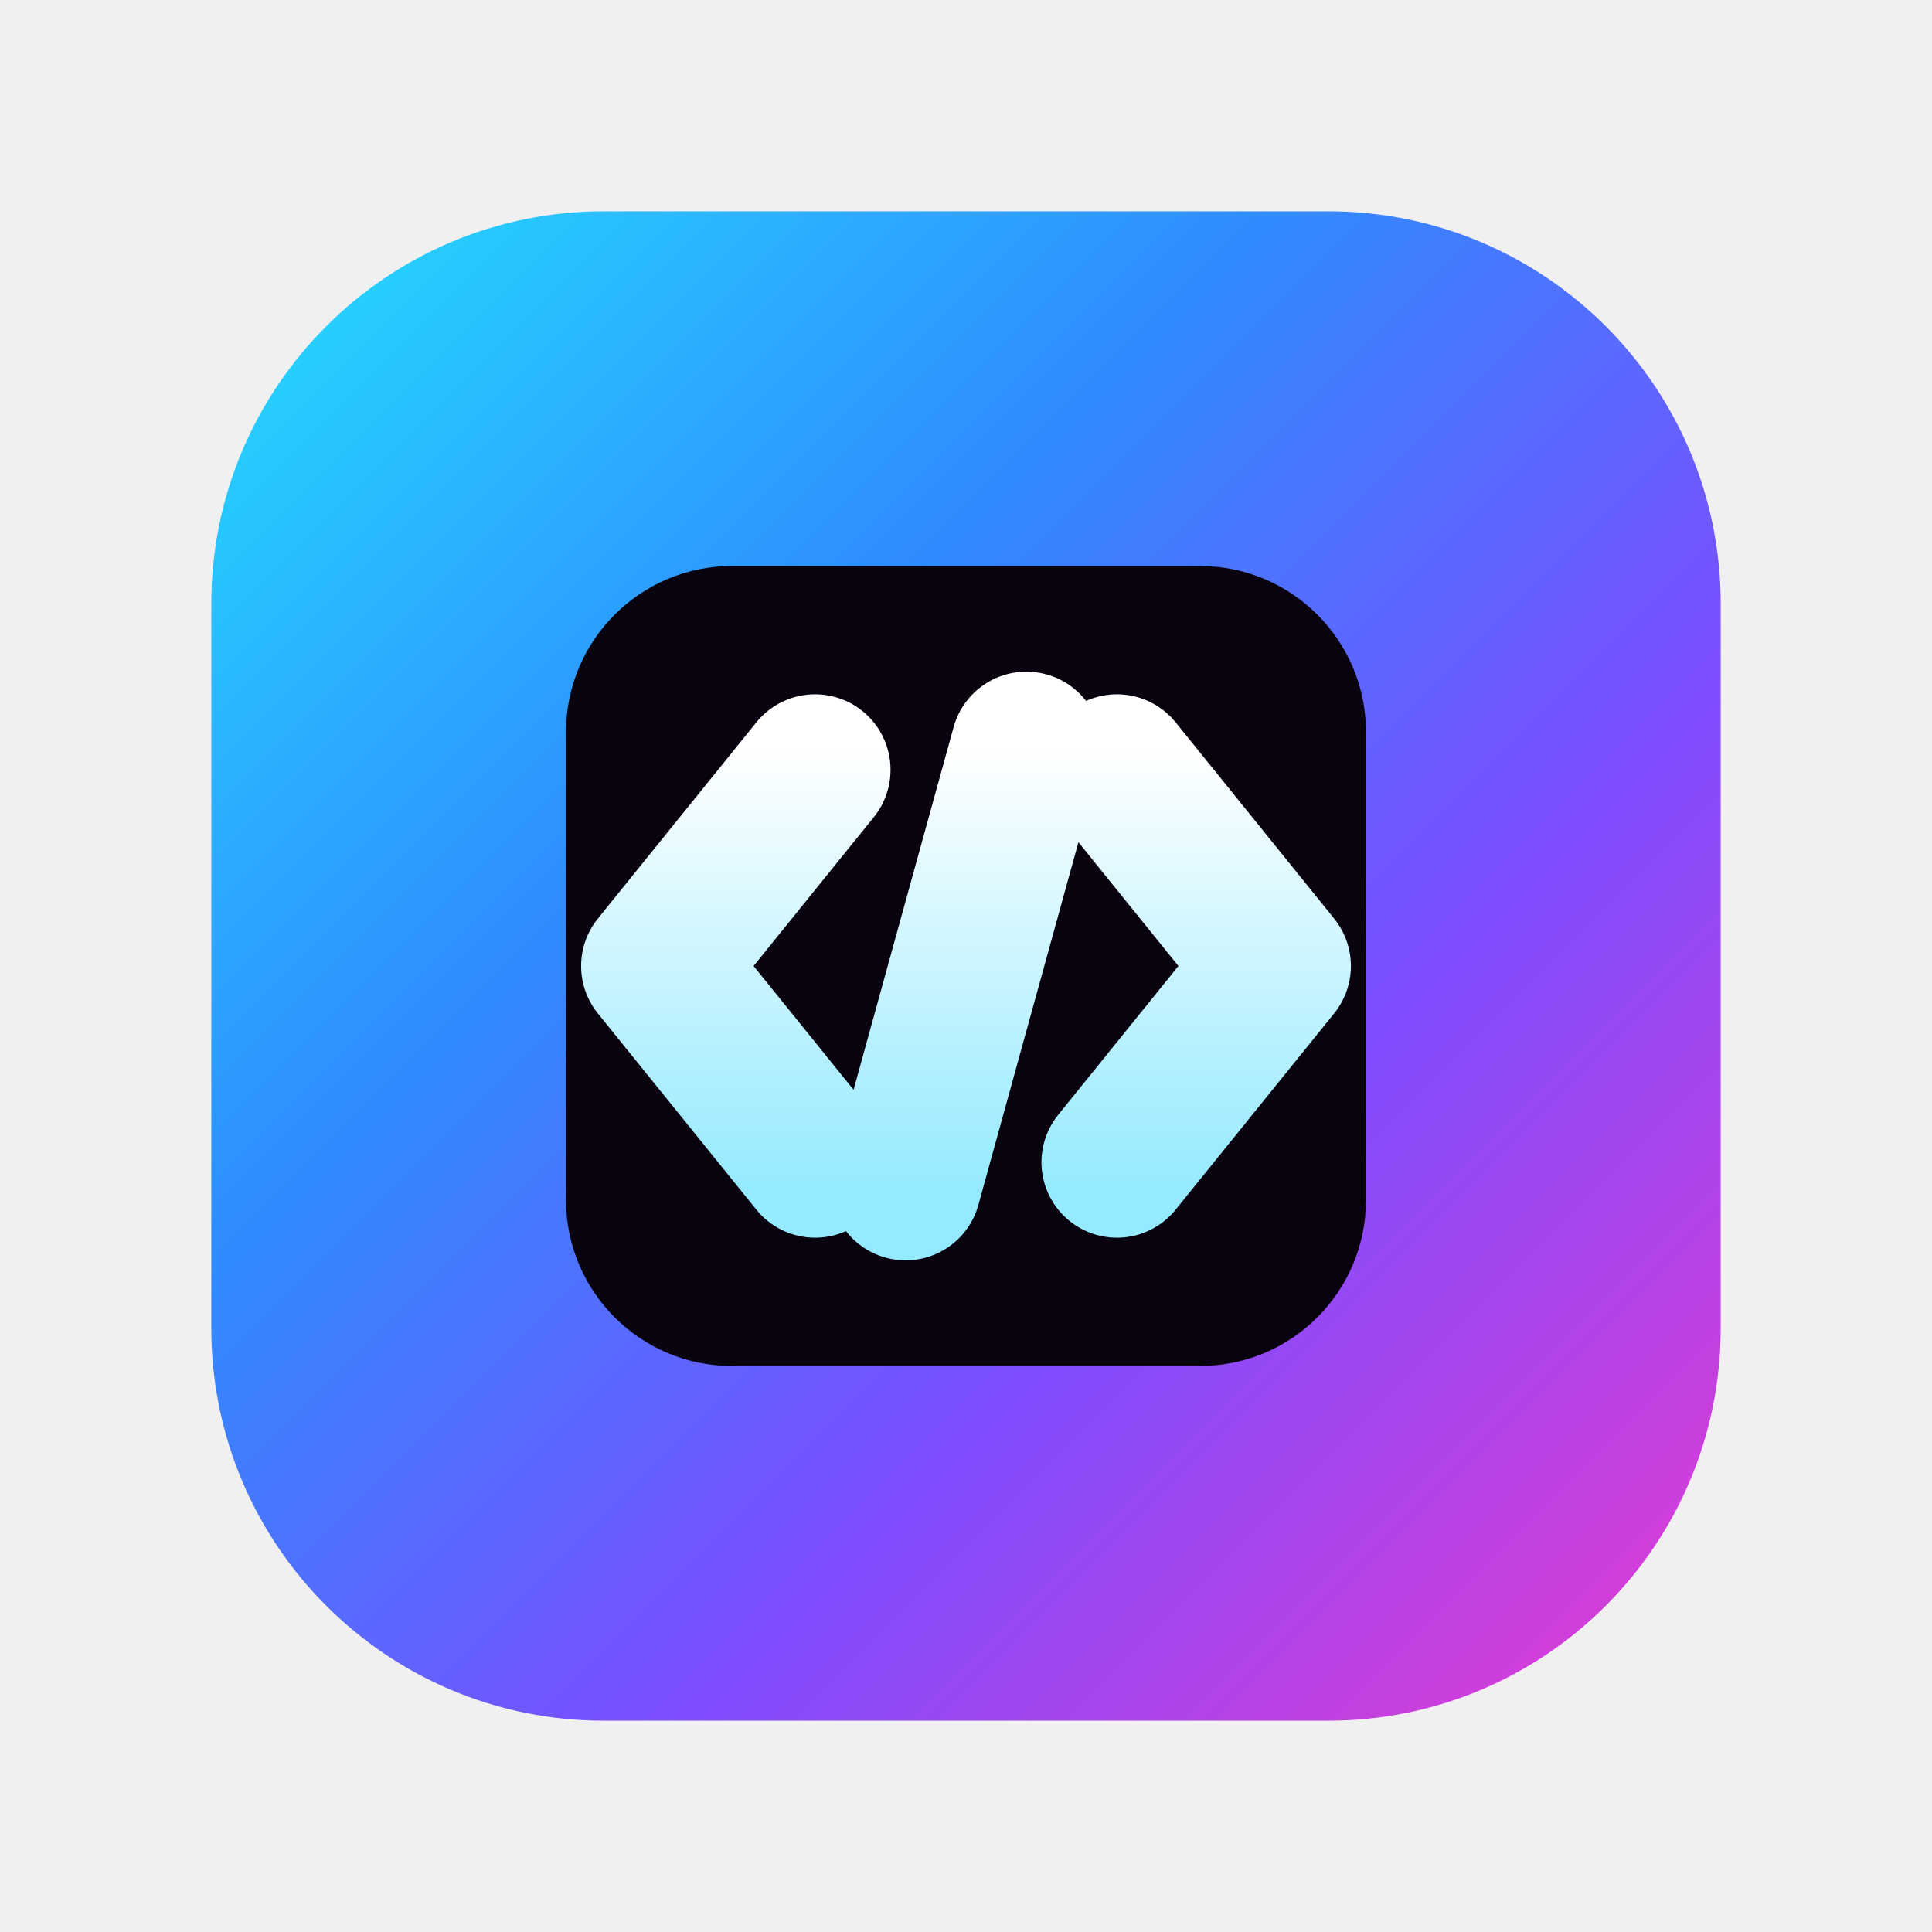
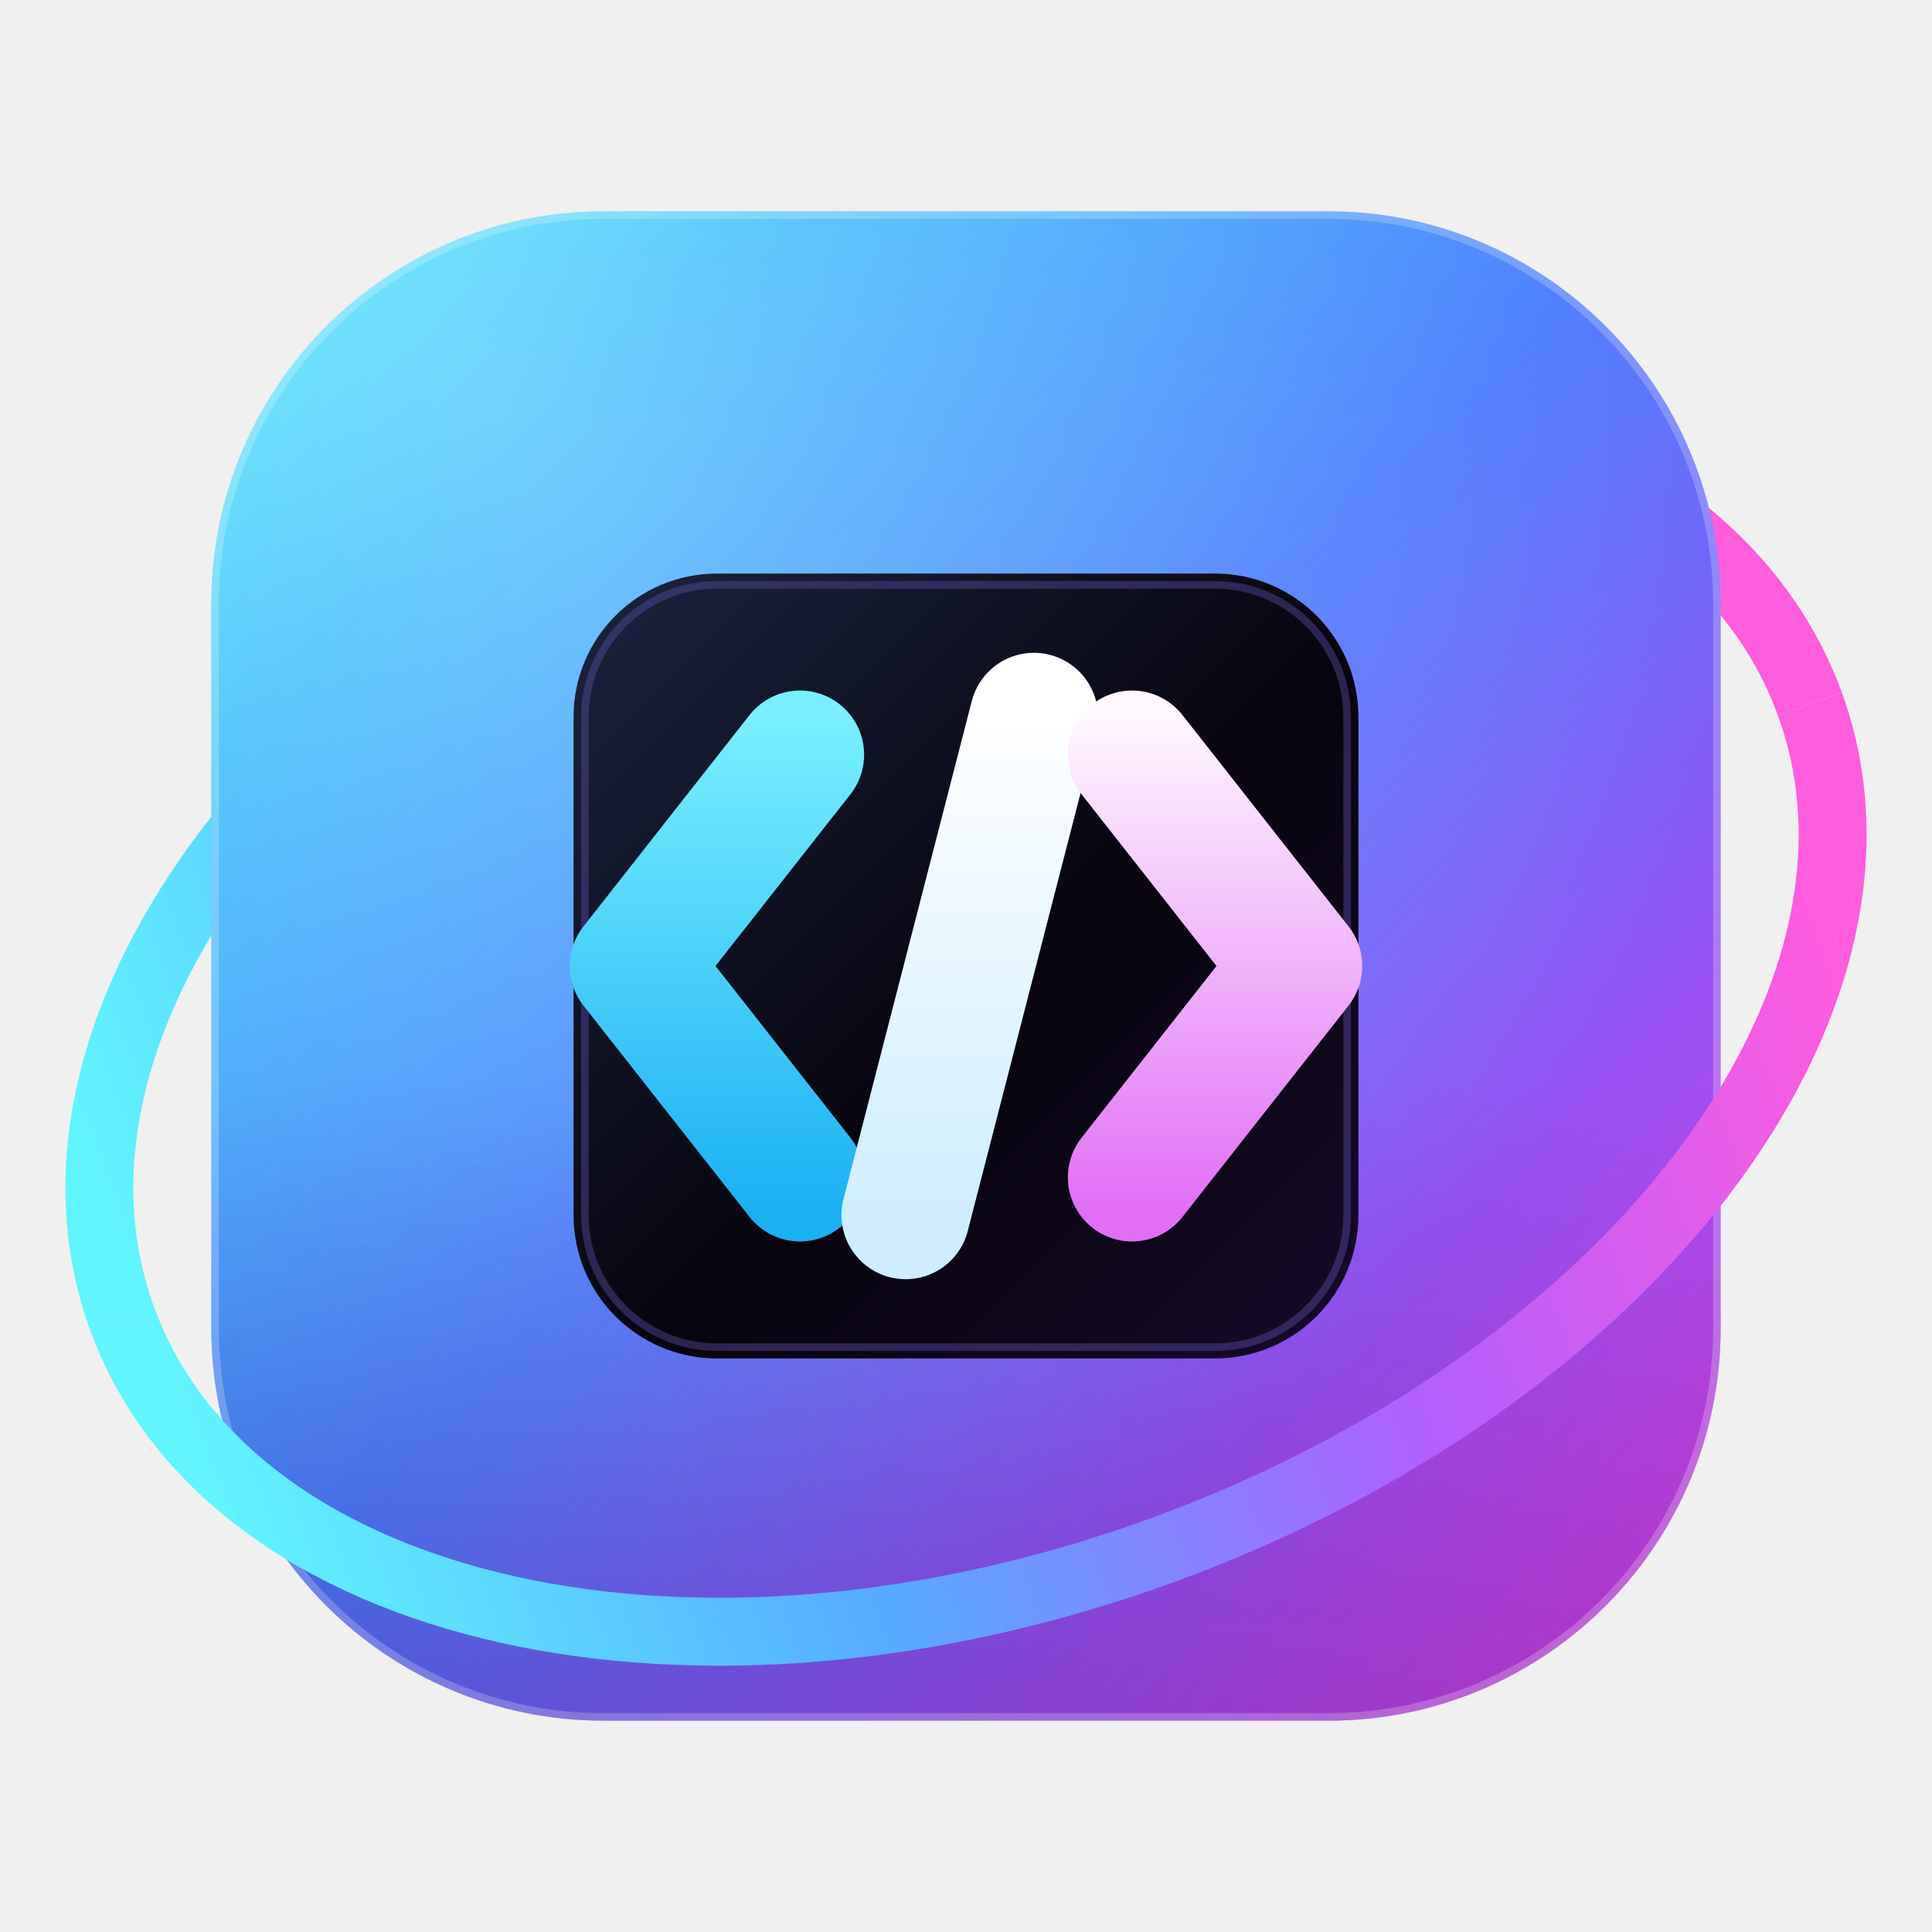
<svg xmlns="http://www.w3.org/2000/svg" viewBox="0 0 512 512" width="512" height="512" role="img" aria-label="BroCode">
  <defs>
    <linearGradient id="tile" x1="56" y1="56" x2="456" y2="456" gradientUnits="userSpaceOnUse">
-       <stop offset="0" stop-color="#24e0ff" />
-       <stop offset="0.35" stop-color="#2f8bff" />
-       <stop offset="0.65" stop-color="#7c4dff" />
-       <stop offset="1" stop-color="#e83ad0" />
+       <stop offset="0" stop-color="#3ae8ff" />
+       <stop offset="0.18" stop-color="#28b8fa" />
+       <stop offset="0.48" stop-color="#4678ff" />
+       <stop offset="0.74" stop-color="#9652f6" />
+       <stop offset="1" stop-color="#de3ee2" />
    </linearGradient>
-     <linearGradient id="glyph" x1="0" y1="198" x2="0" y2="314" gradientUnits="userSpaceOnUse">
+     <radialGradient id="gloss" cx="132" cy="108" r="340" gradientUnits="userSpaceOnUse">
+       <stop offset="0" stop-color="#ffffff" stop-opacity="0.34" />
+       <stop offset="1" stop-color="#ffffff" stop-opacity="0" />
+     </radialGradient>
+     <linearGradient id="shade" x1="0" y1="286" x2="0" y2="456" gradientUnits="userSpaceOnUse">
+       <stop offset="0" stop-color="#2e0852" stop-opacity="0" />
+       <stop offset="1" stop-color="#2e0852" stop-opacity="0.22" />
+     </linearGradient>
+     <linearGradient id="screen" x1="152" y1="152" x2="360" y2="360" gradientUnits="userSpaceOnUse">
+       <stop offset="0" stop-color="#1a2440" />
+       <stop offset="0.55" stop-color="#07040e" />
+       <stop offset="1" stop-color="#170a2a" />
+     </linearGradient>
+     <linearGradient id="ring" x1="24" y1="0" x2="476" y2="0" gradientUnits="userSpaceOnUse">
+       <stop offset="0" stop-color="#60f5ff" />
+       <stop offset="0.35" stop-color="#56aaff" />
+       <stop offset="0.68" stop-color="#b060ff" />
+       <stop offset="1" stop-color="#ff5cde" />
+     </linearGradient>
+     <linearGradient id="g0" x1="0" y1="190" x2="0" y2="322" gradientUnits="userSpaceOnUse">
+       <stop offset="0" stop-color="#78f0ff" />
+       <stop offset="1" stop-color="#1ab0f4" />
+     </linearGradient>
+     <linearGradient id="g1" x1="0" y1="190" x2="0" y2="322" gradientUnits="userSpaceOnUse">
      <stop offset="0" stop-color="#ffffff" />
-       <stop offset="1" stop-color="#96eaff" />
+       <stop offset="1" stop-color="#ceeeff" />
    </linearGradient>
+     <linearGradient id="g2" x1="0" y1="190" x2="0" y2="322" gradientUnits="userSpaceOnUse">
+       <stop offset="0" stop-color="#fff8ff" />
+       <stop offset="1" stop-color="#e26ef6" />
+     </linearGradient>
+     <clipPath id="tileClip">
+       <rect x="56" y="56" width="400" height="400" rx="104" />
+     </clipPath>
+     <clipPath id="ribbonBack">
+       <rect x="0" y="0" width="512" height="268" />
+     </clipPath>
+     <clipPath id="ribbonFront">
+       <rect x="0" y="268" width="512" height="244" />
+     </clipPath>
  </defs>
+   <g transform="rotate(-20 256 268)">
+     <ellipse cx="256" cy="268" rx="238" ry="152" fill="none" stroke="url(#ring)" stroke-width="18" clip-path="url(#ribbonBack)" />
+   </g>
  <rect x="56" y="56" width="400" height="400" rx="104" fill="url(#tile)" />
-   <rect x="150" y="150" width="212" height="212" rx="44" fill="#090310" />
-   <path d="M 216 204 L 174 256 L 216 308 M 272 198 L 240 314 M 296 204 L 338 256 L 296 308" fill="none" stroke="url(#glyph)" stroke-width="40" stroke-linecap="round" stroke-linejoin="round" />
+   <g clip-path="url(#tileClip)">
+     <rect x="56" y="56" width="400" height="400" fill="url(#gloss)" />
+     <rect x="56" y="56" width="400" height="400" fill="url(#shade)" />
+     <rect x="56" y="56" width="400" height="400" rx="104" fill="none" stroke="#ffffff" stroke-opacity="0.22" stroke-width="4" />
+   </g>
+   <rect x="152" y="152" width="208" height="208" rx="38" fill="url(#screen)" />
+   <rect x="155" y="155" width="202" height="202" rx="35" fill="none" stroke="#5a4aa0" stroke-opacity="0.45" stroke-width="2" />
+   <path d="M 212 200 L 168 256 L 212 312" fill="none" stroke="url(#g0)" stroke-width="34" stroke-linecap="round" stroke-linejoin="round" />
+   <path d="M 274 190 L 240 322" fill="none" stroke="url(#g1)" stroke-width="34" stroke-linecap="round" stroke-linejoin="round" />
+   <path d="M 300 200 L 344 256 L 300 312" fill="none" stroke="url(#g2)" stroke-width="34" stroke-linecap="round" stroke-linejoin="round" />
+   <g transform="rotate(-20 256 268)">
+     <ellipse cx="256" cy="268" rx="238" ry="152" fill="none" stroke="url(#ring)" stroke-width="18" clip-path="url(#ribbonFront)" />
+   </g>
</svg>
